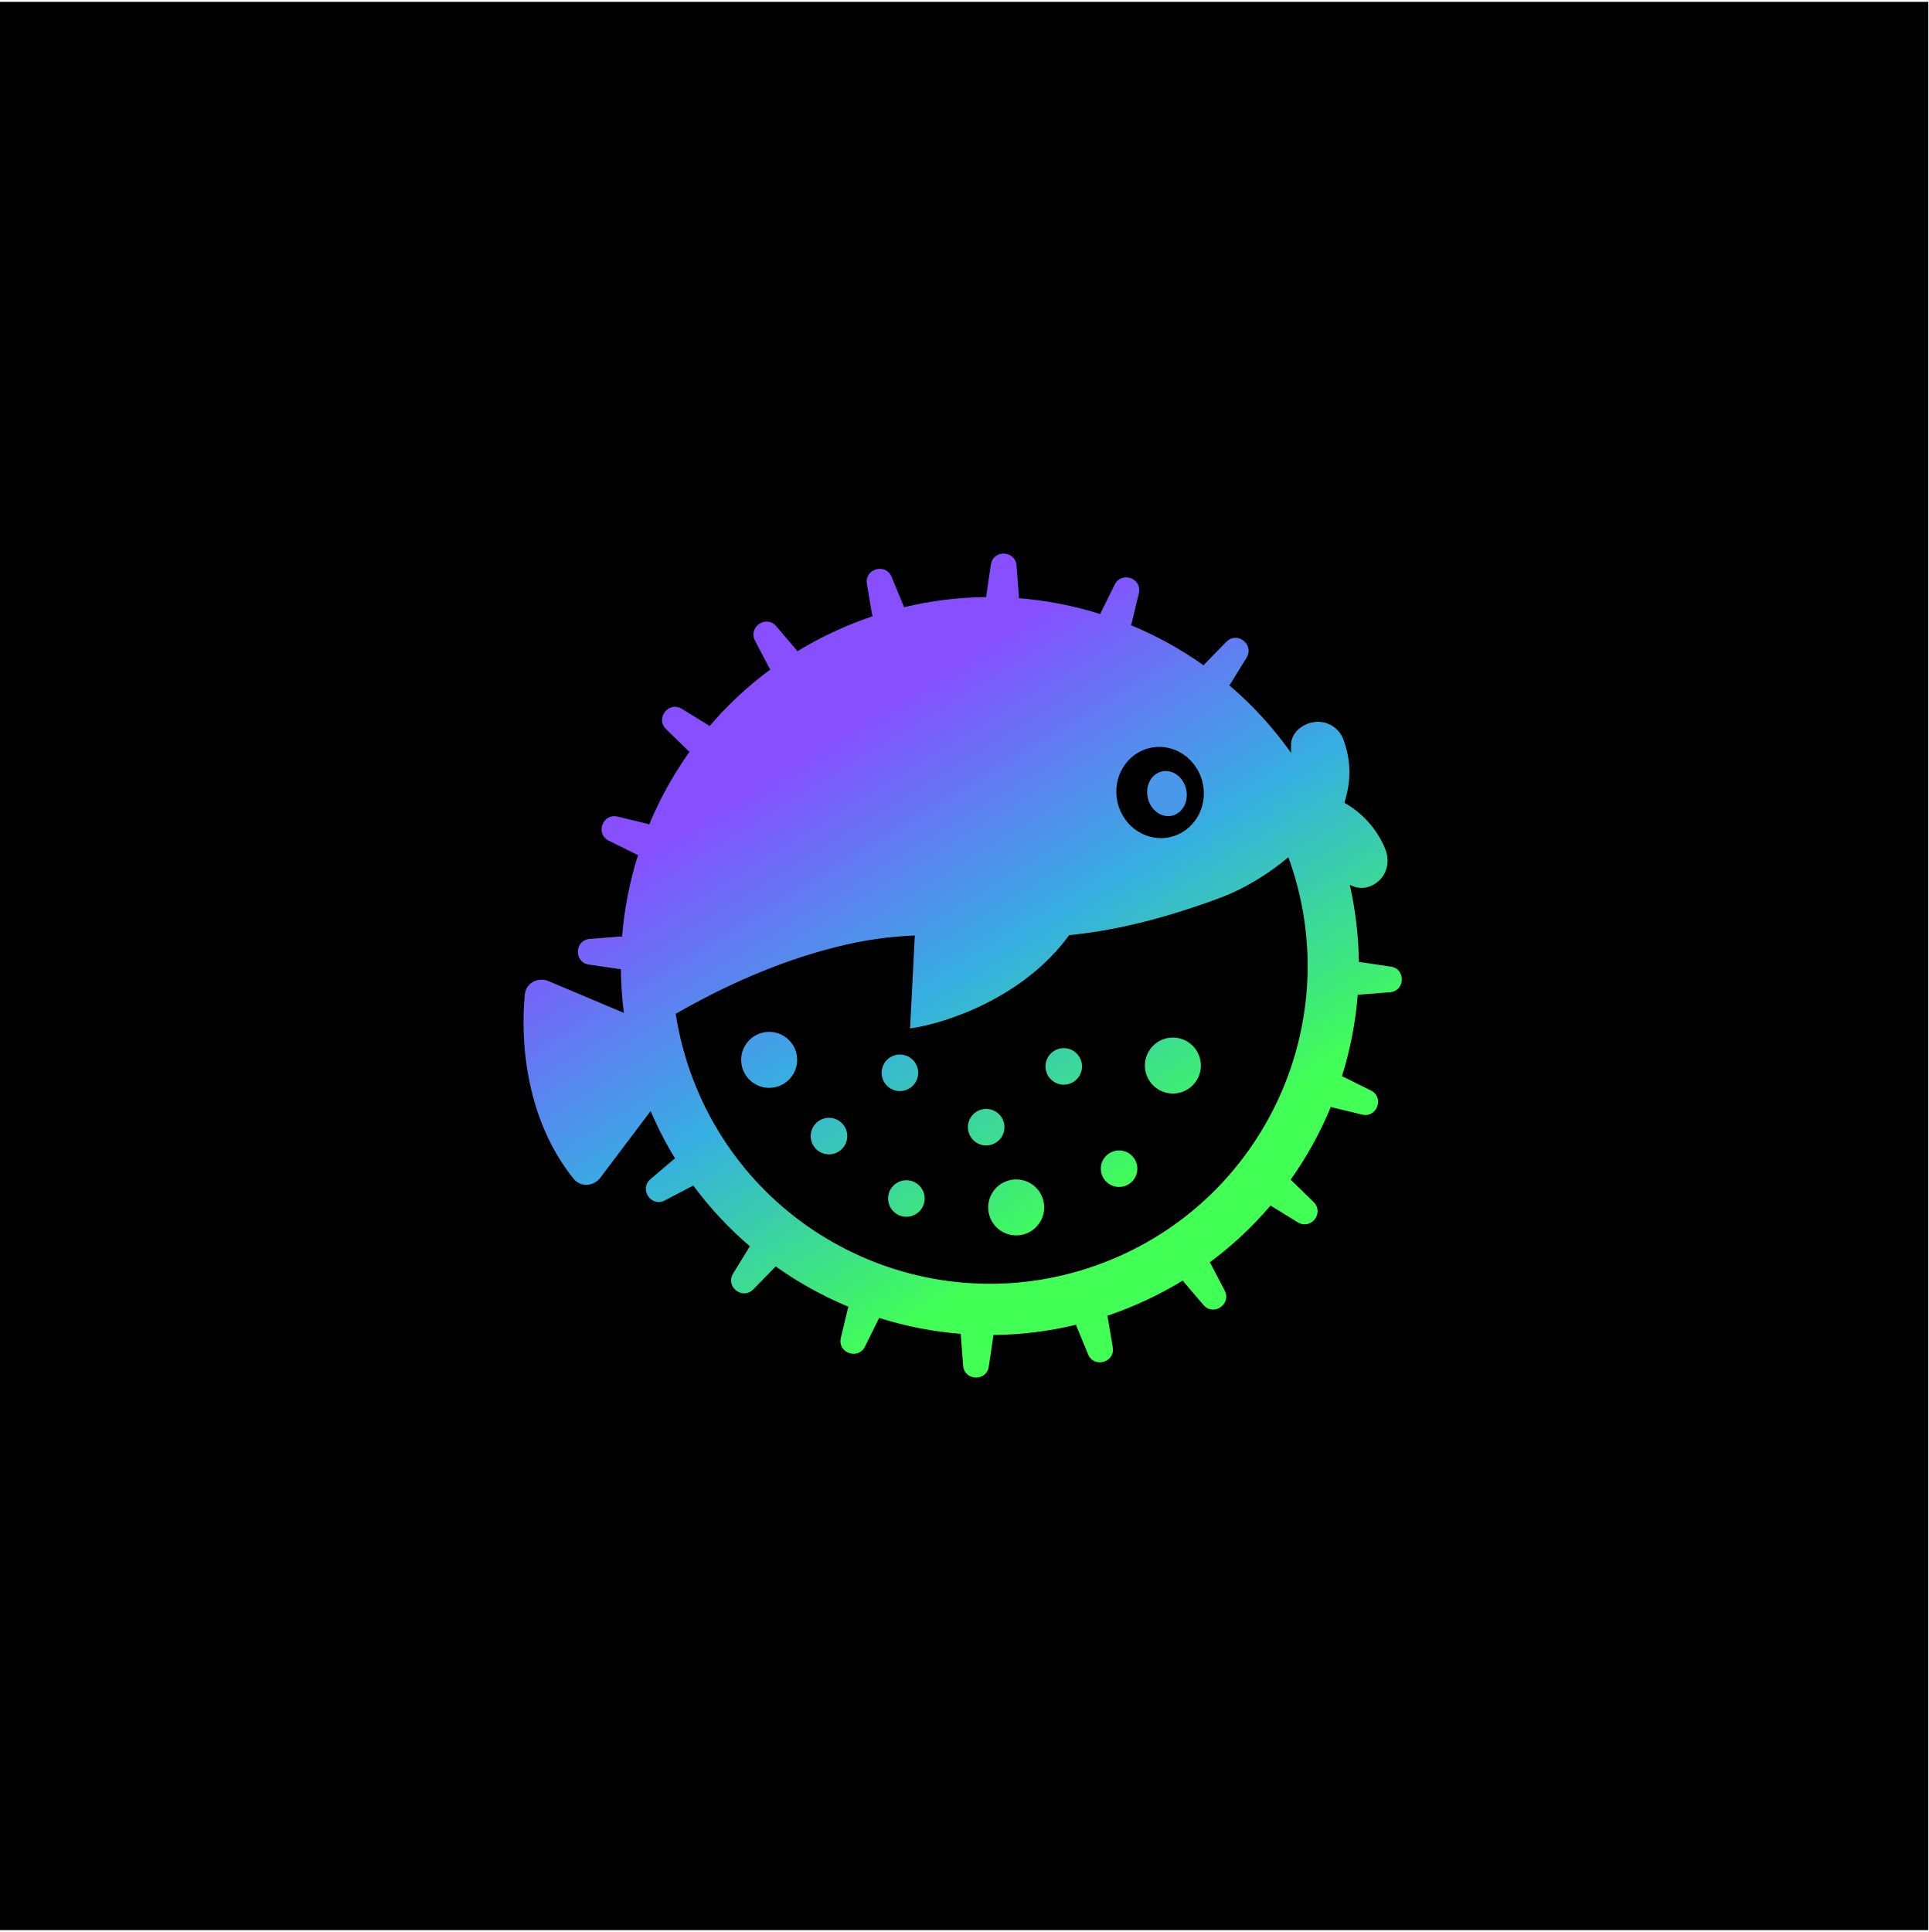
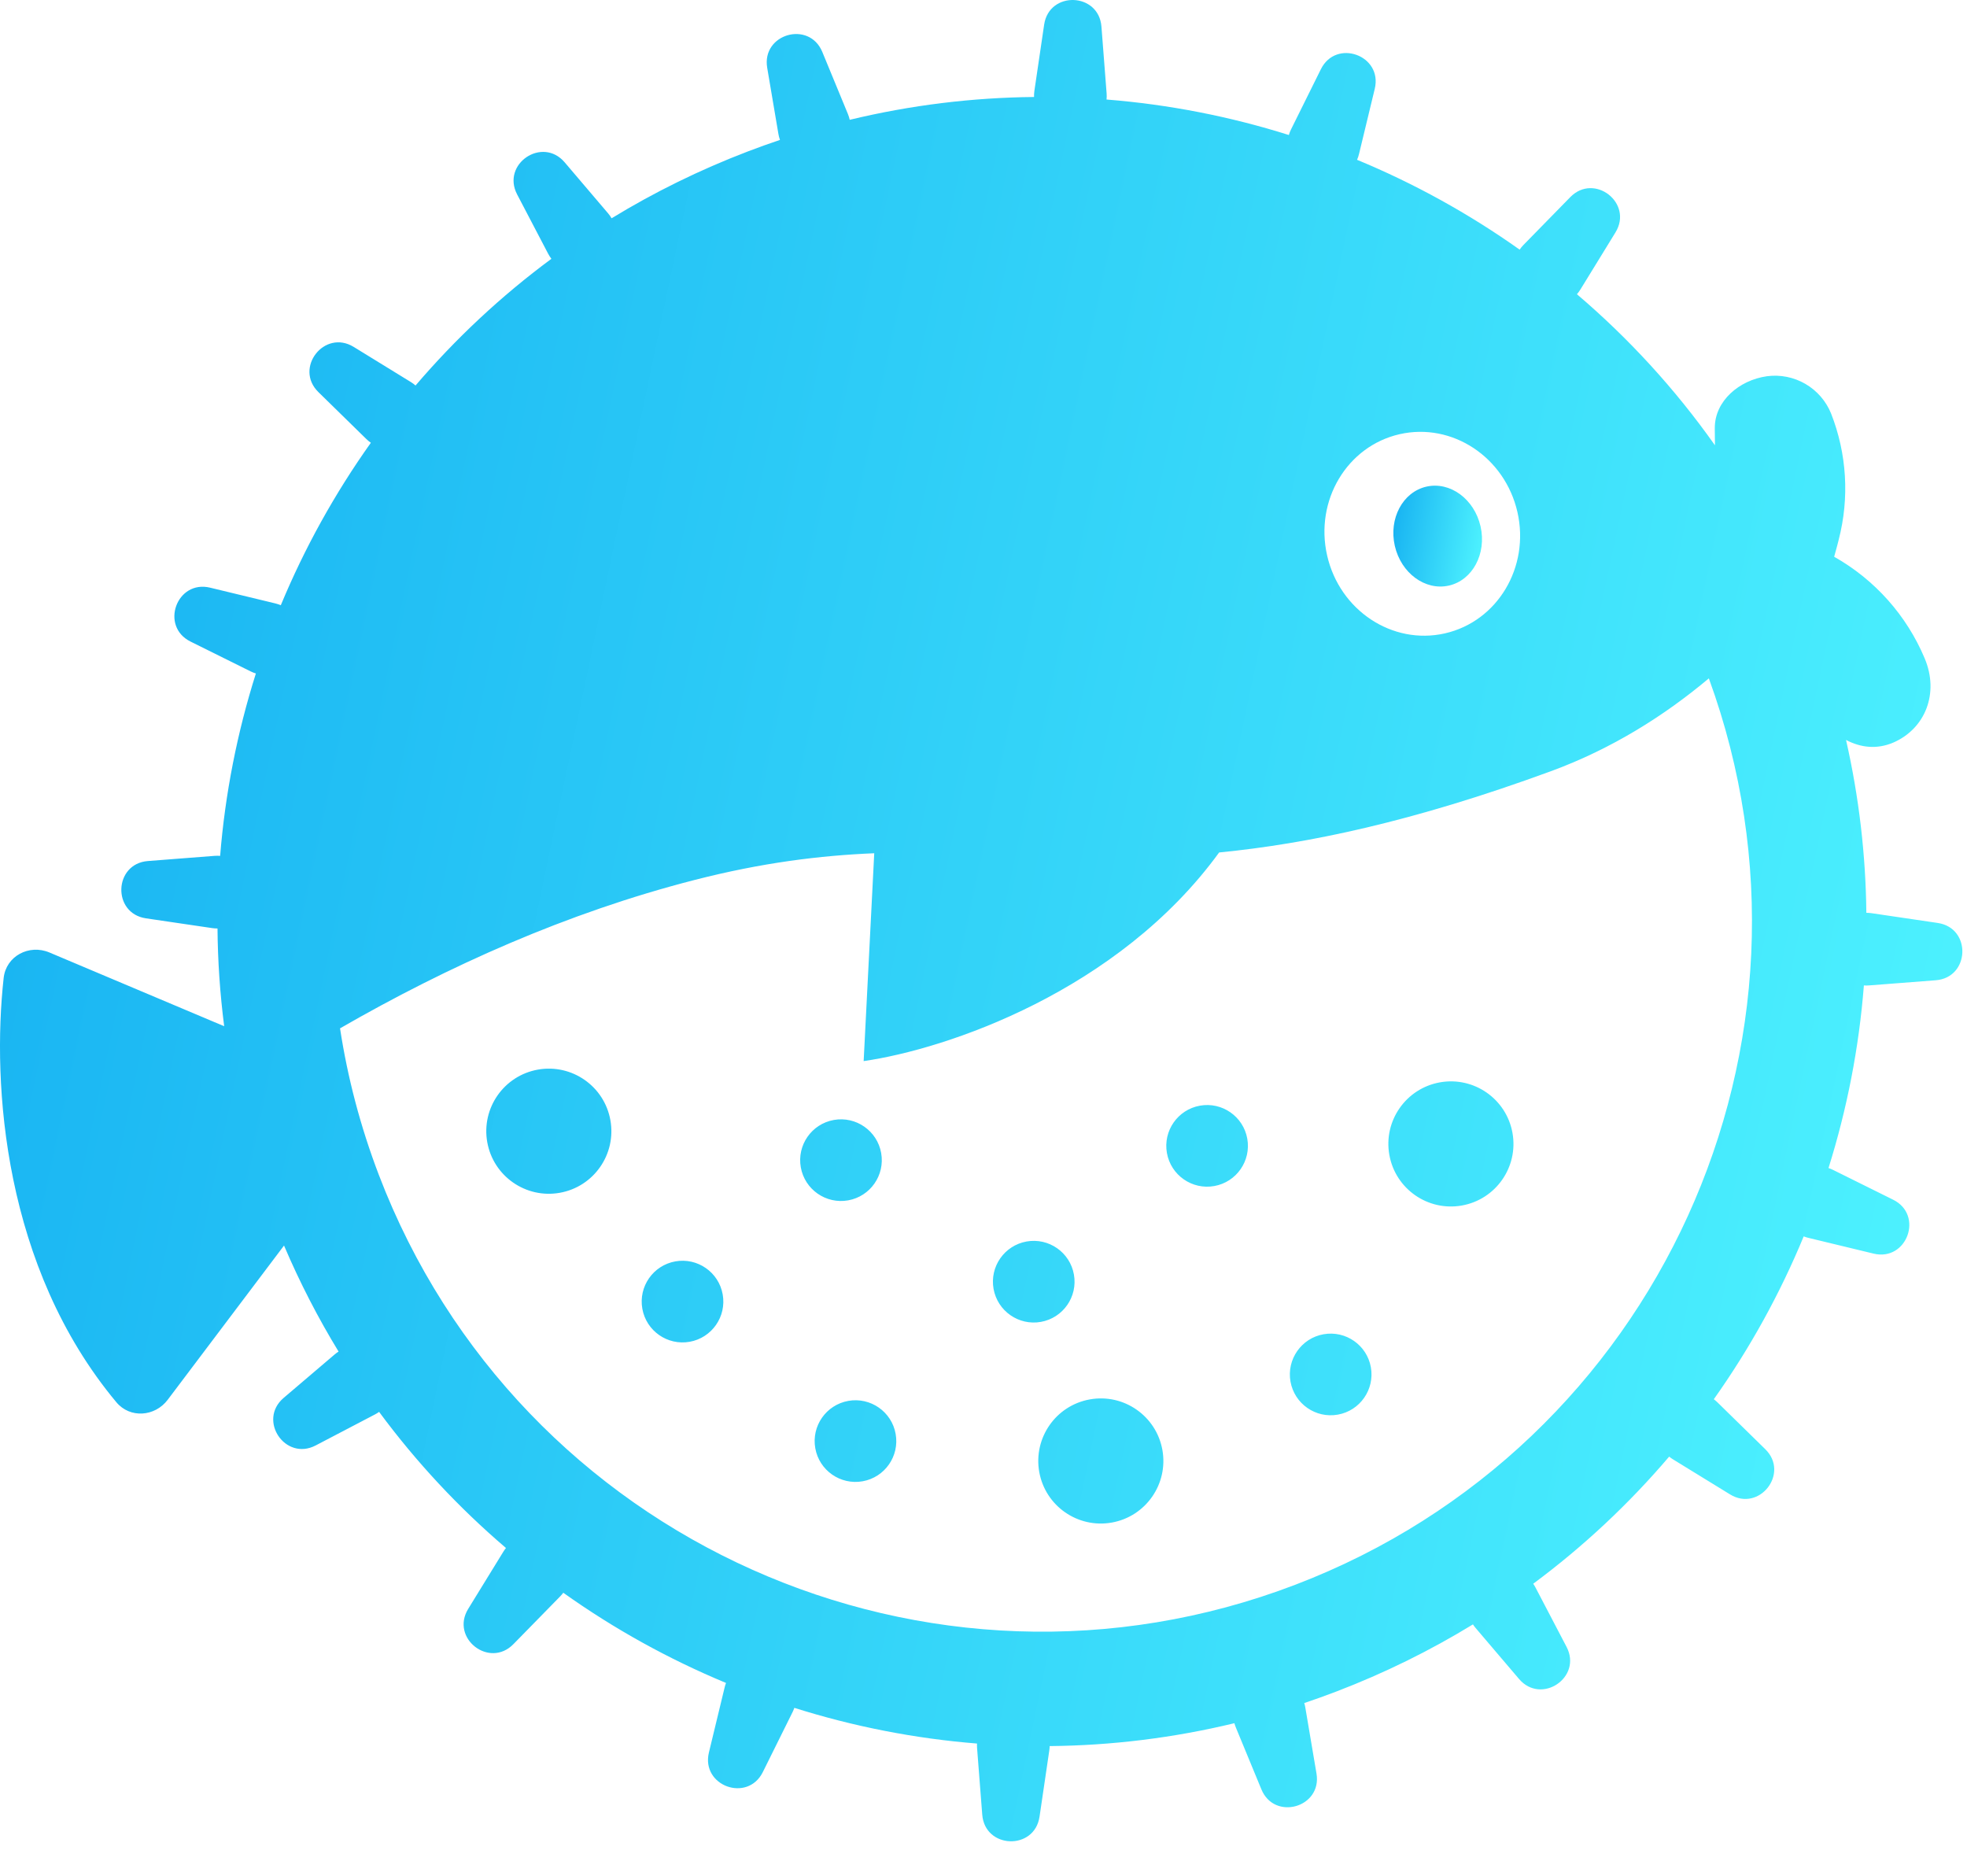
- <svg xmlns="http://www.w3.org/2000/svg" width="512" height="513" viewBox="0 0 512 513" fill="none">
-   <rect width="512" height="512" transform="translate(0 0.496094)" fill="black" />
-   <path fill-rule="evenodd" clip-rule="evenodd" d="M230.18 155.054C229.498 151.025 235.17 149.397 236.729 153.174L239.769 160.539C239.865 160.773 239.938 161.01 239.99 161.247C247.278 159.49 254.62 158.606 261.89 158.537C261.882 158.293 261.895 158.043 261.932 157.792L263.092 149.928C263.688 145.886 269.586 146.09 269.901 150.164L270.514 158.089C270.534 158.343 270.53 158.594 270.505 158.838C277.899 159.424 285.165 160.849 292.167 163.053C292.234 162.818 292.324 162.585 292.437 162.358L295.977 155.224C297.793 151.563 303.339 153.58 302.38 157.552L300.511 165.293C300.451 165.54 300.371 165.776 300.272 165.999C307.076 168.816 313.56 172.393 319.587 176.669C319.721 176.475 319.873 176.288 320.045 176.113L325.616 170.422C328.474 167.502 333.126 171.133 330.986 174.615L326.816 181.4C326.69 181.604 326.55 181.794 326.397 181.967C332.524 187.183 338.051 193.193 342.802 199.918C342.791 199.27 342.787 198.627 342.783 197.995L342.783 197.882C342.769 194.658 345.684 192.18 348.988 191.718C350.567 191.509 352.17 191.829 353.548 192.629C354.925 193.429 355.998 194.663 356.599 196.138C358.48 200.922 358.797 206.177 357.506 211.152C357.401 211.6 357.277 212.047 357.137 212.554L357.137 212.554L357.137 212.555L357.136 212.557L357.136 212.558L357.133 212.568C357.08 212.758 357.025 212.957 356.968 213.167C361.797 215.889 365.584 220.14 367.731 225.25C369.457 229.365 367.82 233.568 364.017 235.237C362.058 236.079 360.14 235.858 358.383 234.938C359.935 241.772 360.724 248.647 360.796 255.46C361 255.459 361.207 255.473 361.416 255.504L369.278 256.663C373.321 257.26 373.117 263.158 369.043 263.473L361.119 264.086C360.911 264.102 360.706 264.103 360.505 264.089C359.925 271.494 358.504 278.771 356.302 285.784C356.487 285.845 356.67 285.92 356.85 286.009L363.983 289.548C367.644 291.364 365.627 296.911 361.655 295.952L353.914 294.083C353.721 294.036 353.534 293.976 353.356 293.905C350.538 300.722 346.957 307.219 342.674 313.257C342.82 313.366 342.96 313.486 343.095 313.617L348.785 319.187C351.705 322.046 348.073 326.697 344.592 324.558L337.808 320.388C337.653 320.293 337.506 320.189 337.369 320.078C332.622 325.654 327.217 330.734 321.214 335.184C321.313 335.327 321.405 335.478 321.488 335.637L325.172 342.679C327.066 346.3 322.174 349.602 319.524 346.491L314.371 340.441C314.254 340.304 314.148 340.162 314.053 340.015C308.979 343.12 303.549 345.804 297.791 348.004C296.533 348.485 295.271 348.938 294.006 349.364C294.056 349.527 294.095 349.696 294.125 349.87L295.455 357.724C296.137 361.753 290.465 363.382 288.906 359.604L285.867 352.24C285.801 352.081 285.746 351.921 285.702 351.76C278.395 353.524 271.034 354.412 263.746 354.479C263.742 354.647 263.728 354.817 263.702 354.988L262.543 362.85C261.947 366.893 256.049 366.689 255.734 362.614L255.121 354.691C255.107 354.517 255.105 354.345 255.113 354.175C247.701 353.585 240.418 352.151 233.401 349.936C233.344 350.1 233.277 350.262 233.197 350.422L229.658 357.555C227.842 361.215 222.296 359.199 223.255 355.226L225.124 347.487C225.167 347.31 225.22 347.14 225.283 346.975C218.468 344.146 211.975 340.552 205.941 336.257C205.835 336.399 205.717 336.536 205.589 336.666L200.019 342.357C197.161 345.277 192.509 341.645 194.649 338.164L198.818 331.38C198.914 331.224 199.018 331.078 199.13 330.94C193.563 326.184 188.494 320.772 184.055 314.763C183.903 314.871 183.741 314.971 183.569 315.06L176.528 318.743C172.907 320.637 169.605 315.746 172.716 313.096L178.765 307.943C178.917 307.814 179.075 307.698 179.237 307.595C176.809 303.611 174.639 299.408 172.759 295.001L159.401 312.709C157.631 315.056 154.178 315.306 152.329 313.021C139.673 297.375 138.109 276.683 139.349 264.042C139.648 261.002 142.83 259.326 145.644 260.513L165.651 268.953C165.15 265.067 164.888 261.183 164.856 257.318C164.647 257.32 164.434 257.306 164.219 257.274L156.357 256.115C152.314 255.519 152.518 249.621 156.592 249.305L164.516 248.692C164.737 248.675 164.955 248.676 165.169 248.693C165.766 241.295 167.203 234.025 169.419 227.021C169.205 226.956 168.993 226.872 168.785 226.769L161.652 223.23C157.991 221.414 160.008 215.868 163.98 216.827L171.721 218.696C171.951 218.751 172.171 218.825 172.38 218.914C175.208 212.113 178.797 205.633 183.085 199.611C182.895 199.48 182.713 199.33 182.541 199.162L176.85 193.591C173.93 190.733 177.562 186.081 181.043 188.221L187.828 192.39C188.032 192.516 188.222 192.657 188.395 192.809C193.142 187.253 198.544 182.192 204.541 177.758C204.395 177.568 204.263 177.363 204.147 177.142L200.463 170.099C198.569 166.478 203.461 163.177 206.111 166.287L211.265 172.338C211.429 172.531 211.572 172.734 211.694 172.945C216.742 169.864 222.141 167.199 227.864 165.012C229.139 164.524 230.419 164.065 231.701 163.634C231.618 163.404 231.553 163.162 231.511 162.911L230.18 155.054ZM184.032 286.618C200.662 330.137 249.421 351.935 292.939 335.305C336.052 318.83 357.847 270.821 342.08 227.614C336.852 232.006 330.579 235.985 323.285 238.658C306.921 244.656 294.427 247.269 283.883 248.302C271.892 264.792 251.505 271.672 241.642 273.088L242.899 248.396C236.475 248.663 229.573 249.509 221.501 251.582C206.346 255.475 192.23 261.825 179.417 269.198C180.311 275.039 181.837 280.874 184.032 286.618ZM205.526 288.741C201.485 289.46 197.626 286.767 196.906 282.726C196.187 278.684 198.88 274.825 202.921 274.106C206.963 273.387 210.822 276.08 211.541 280.121C212.26 284.163 209.567 288.022 205.526 288.741ZM239.788 289.636C237.15 290.106 234.632 288.348 234.162 285.711C233.693 283.073 235.451 280.554 238.088 280.085C240.726 279.616 243.244 281.373 243.714 284.011C244.183 286.648 242.425 289.167 239.788 289.636ZM283.297 287.937C280.659 288.406 278.14 286.649 277.671 284.011C277.202 281.374 278.959 278.855 281.597 278.386C284.234 277.916 286.753 279.674 287.222 282.312C287.692 284.949 285.934 287.468 283.297 287.937ZM292.358 311.174C292.827 313.812 295.346 315.57 297.983 315.1C300.621 314.631 302.379 312.112 301.909 309.475C301.44 306.837 298.921 305.079 296.284 305.549C293.646 306.018 291.888 308.537 292.358 311.174ZM241.511 323.013C238.873 323.483 236.354 321.725 235.885 319.087C235.416 316.45 237.173 313.931 239.811 313.462C242.448 312.992 244.967 314.75 245.436 317.388C245.906 320.025 244.148 322.544 241.511 323.013ZM215.334 302.512C215.803 305.149 218.322 306.907 220.959 306.438C223.597 305.968 225.355 303.45 224.885 300.812C224.416 298.175 221.897 296.417 219.26 296.886C216.622 297.356 214.864 299.874 215.334 302.512ZM262.696 304.074C260.059 304.543 257.54 302.786 257.071 300.148C256.601 297.511 258.359 294.992 260.997 294.523C263.634 294.053 266.153 295.811 266.622 298.448C267.092 301.086 265.334 303.605 262.696 304.074ZM304.102 284.233C304.822 288.275 308.681 290.968 312.722 290.249C316.763 289.529 319.456 285.67 318.737 281.629C318.018 277.588 314.159 274.895 310.118 275.614C306.076 276.333 303.383 280.192 304.102 284.233ZM262.5 321.903C263.219 325.944 267.078 328.637 271.119 327.918C275.16 327.199 277.853 323.34 277.134 319.299C276.415 315.258 272.556 312.565 268.515 313.284C264.473 314.003 261.78 317.862 262.5 321.903ZM319.329 207.864C320.816 214.399 316.959 220.849 310.713 222.271C304.467 223.692 298.198 219.547 296.711 213.011C295.224 206.476 299.081 200.026 305.327 198.604C311.572 197.183 317.841 201.328 319.329 207.864Z" fill="url(#paint0_linear_932_1291)" />
-   <path d="M311.186 216.592C313.999 215.951 315.68 212.801 314.941 209.555C314.203 206.309 311.323 204.197 308.51 204.837C305.697 205.477 304.016 208.627 304.755 211.873C305.494 215.119 308.373 217.232 311.186 216.592Z" fill="#4A98EA" />
+ <svg xmlns="http://www.w3.org/2000/svg" fill="none" viewBox="0 0 110.772 105.61" style="max-height: 500px" width="110.772" height="105.61">
+   <path fill="url(#paint0_linear_639_5692)" d="M43.205 3.817C42.882 1.907 45.57 1.136 46.309 2.926L47.749 6.416C47.794 6.525 47.828 6.636 47.852 6.746C51.307 5.913 54.786 5.494 58.232 5.461C58.229 5.347 58.235 5.231 58.252 5.114L58.801 1.388C59.084 -0.528 61.879 -0.431 62.028 1.499L62.319 5.255C62.328 5.373 62.327 5.49 62.315 5.604C65.82 5.882 69.263 6.557 72.582 7.602C72.614 7.492 72.655 7.384 72.709 7.278L74.386 3.897C75.246 2.162 77.874 3.118 77.42 5L76.534 8.669C76.507 8.784 76.469 8.894 76.423 8.998C79.648 10.333 82.721 12.029 85.578 14.056C85.64 13.965 85.711 13.878 85.791 13.796L88.431 11.099C89.786 9.716 91.99 11.437 90.976 13.086L89 16.302C88.941 16.397 88.876 16.486 88.805 16.567C91.708 19.039 94.327 21.887 96.578 25.073C96.572 24.765 96.571 24.459 96.569 24.159V24.106C96.562 22.578 97.944 21.403 99.509 21.184C100.257 21.085 101.018 21.237 101.67 21.616C102.323 21.995 102.831 22.58 103.116 23.279C104.008 25.546 104.158 28.037 103.546 30.394C103.496 30.607 103.437 30.819 103.37 31.06C103.345 31.152 103.319 31.248 103.291 31.349C105.579 32.639 107.374 34.653 108.391 37.075C109.21 39.025 108.434 41.017 106.632 41.808C105.702 42.207 104.793 42.102 103.96 41.665C104.696 44.907 105.07 48.167 105.104 51.398C105.201 51.398 105.298 51.405 105.397 51.419L109.123 51.969C111.039 52.251 110.942 55.047 109.011 55.196L105.256 55.486C105.158 55.494 105.061 55.494 104.965 55.487C104.69 58.997 104.016 62.445 102.973 65.769C103.06 65.798 103.147 65.833 103.233 65.876L106.614 67.553C108.348 68.414 107.393 71.042 105.51 70.587L101.842 69.701C101.75 69.679 101.661 69.651 101.576 69.617C100.24 72.847 98.543 75.926 96.513 78.787C96.583 78.839 96.65 78.896 96.715 78.959L99.411 81.599C100.795 82.953 99.074 85.158 97.424 84.143L94.209 82.168C94.135 82.122 94.065 82.072 93.999 82.018C91.749 84.66 89.188 87.067 86.343 89.176C86.391 89.245 86.435 89.317 86.475 89.394L88.221 92.731C89.119 94.447 86.8 96.012 85.544 94.537L83.103 91.671C83.046 91.604 82.995 91.536 82.949 91.465C80.546 92.935 77.973 94.207 75.246 95.249C74.649 95.477 74.05 95.692 73.45 95.894C73.475 95.973 73.494 96.055 73.508 96.139L74.138 99.861C74.462 101.77 71.773 102.542 71.035 100.752L69.594 97.262C69.563 97.185 69.536 97.107 69.515 97.029C66.053 97.865 62.565 98.285 59.112 98.317C59.11 98.399 59.103 98.481 59.091 98.564L58.542 102.29C58.259 104.206 55.464 104.109 55.315 102.178L55.024 98.424C55.018 98.339 55.017 98.255 55.021 98.174C51.509 97.893 48.058 97.214 44.733 96.164C44.706 96.244 44.673 96.323 44.635 96.401L42.958 99.781C42.097 101.515 39.469 100.56 39.923 98.677L40.809 95.009C40.83 94.924 40.855 94.841 40.886 94.762C37.657 93.421 34.581 91.719 31.722 89.683C31.67 89.752 31.613 89.819 31.552 89.882L28.912 92.578C27.557 93.962 25.353 92.241 26.367 90.591L28.343 87.377C28.389 87.301 28.439 87.231 28.494 87.164C25.856 84.911 23.454 82.347 21.35 79.499C21.277 79.552 21.199 79.6 21.116 79.643L17.779 81.388C16.063 82.286 14.499 79.968 15.973 78.712L18.84 76.27C18.913 76.208 18.988 76.152 19.067 76.103C17.915 74.215 16.887 72.223 15.995 70.133L9.443 78.819C8.723 79.774 7.321 79.876 6.555 78.958C0.203 71.349 -0.461 61.09 0.206 55.066C0.343 53.831 1.639 53.149 2.784 53.632L12.625 57.784C12.388 55.946 12.264 54.107 12.249 52.279C12.15 52.28 12.049 52.273 11.946 52.258L8.22 51.709C6.305 51.426 6.401 48.631 8.332 48.482L12.087 48.191C12.192 48.183 12.296 48.184 12.397 48.192C12.679 44.686 13.36 41.241 14.41 37.921C14.309 37.891 14.209 37.851 14.11 37.802L10.73 36.125C8.995 35.264 9.951 32.636 11.833 33.09L15.502 33.976C15.61 34.002 15.714 34.037 15.813 34.079C17.152 30.856 18.853 27.785 20.885 24.931C20.796 24.869 20.71 24.798 20.629 24.719L17.932 22.079C16.548 20.725 18.269 18.52 19.919 19.534L23.134 21.51C23.23 21.569 23.319 21.635 23.401 21.707C25.651 19.073 28.21 16.674 31.052 14.573C30.984 14.484 30.922 14.387 30.868 14.284L29.122 10.947C28.225 9.231 30.543 7.666 31.799 9.14L34.241 12.008C34.318 12.098 34.385 12.193 34.442 12.291C36.835 10.83 39.395 9.567 42.108 8.53C42.712 8.299 43.317 8.082 43.924 7.878C43.885 7.77 43.855 7.657 43.836 7.54L43.205 3.817ZM21.336 66.159C29.217 86.783 52.324 97.113 72.947 89.232C93.378 81.424 103.706 58.673 96.234 38.197C93.757 40.277 90.785 42.163 87.328 43.429C79.574 46.271 73.653 47.51 68.656 48C62.974 55.815 53.312 59.075 48.637 59.747L49.233 48.044C46.189 48.171 42.918 48.571 39.093 49.554C31.911 51.399 25.221 54.408 19.149 57.903C19.573 60.671 20.296 63.437 21.336 66.159ZM31.525 67.163C29.61 67.504 27.781 66.227 27.44 64.313C27.099 62.397 28.376 60.568 30.291 60.227C32.206 59.887 34.035 61.163 34.375 63.078C34.716 64.994 33.44 66.822 31.525 67.163ZM47.763 67.589C46.513 67.811 45.319 66.978 45.097 65.728C44.874 64.478 45.708 63.285 46.957 63.062C48.207 62.84 49.401 63.673 49.623 64.923C49.846 66.173 49.013 67.366 47.763 67.589ZM68.381 66.783C67.132 67.006 65.938 66.173 65.715 64.923C65.493 63.673 66.326 62.479 67.576 62.257C68.826 62.035 70.019 62.867 70.241 64.117C70.464 65.367 69.631 66.561 68.381 66.783ZM72.674 77.794C72.897 79.044 74.091 79.877 75.34 79.654C76.59 79.432 77.423 78.238 77.201 76.988C76.979 75.739 75.785 74.906 74.535 75.128C73.285 75.35 72.452 76.544 72.674 77.794ZM48.579 83.407C47.329 83.629 46.135 82.796 45.913 81.546C45.69 80.296 46.523 79.103 47.773 78.88C49.023 78.658 50.217 79.491 50.439 80.741C50.662 81.991 49.829 83.184 48.579 83.407ZM36.173 73.691C36.395 74.941 37.589 75.774 38.839 75.552C40.089 75.329 40.922 74.135 40.699 72.886C40.477 71.635 39.283 70.803 38.033 71.025C36.783 71.248 35.95 72.441 36.173 73.691ZM58.618 74.432C57.368 74.654 56.175 73.821 55.952 72.571C55.73 71.321 56.563 70.128 57.812 69.905C59.062 69.683 60.256 70.516 60.478 71.766C60.701 73.016 59.868 74.209 58.618 74.432ZM78.241 65.028C78.582 66.943 80.41 68.219 82.325 67.879C84.241 67.538 85.517 65.709 85.176 63.794C84.835 61.879 83.006 60.603 81.091 60.944C79.176 61.285 77.9 63.113 78.241 65.028ZM58.525 82.88C58.866 84.796 60.695 86.072 62.611 85.731C64.525 85.39 65.801 83.561 65.461 81.646C65.12 79.731 63.291 78.454 61.376 78.796C59.461 79.136 58.185 80.965 58.525 82.88ZM85.455 28.836C86.16 31.933 84.332 34.989 81.372 35.663C78.412 36.337 75.441 34.372 74.737 31.275C74.032 28.178 75.86 25.121 78.82 24.448C81.779 23.774 84.75 25.738 85.455 28.836Z" clip-rule="evenodd" fill-rule="evenodd" />
+   <path fill="url(#paint1_linear_639_5692)" d="M81.597 32.972C82.93 32.668 83.727 31.175 83.377 29.637C83.026 28.099 81.662 27.098 80.329 27.401C78.996 27.705 78.199 29.198 78.549 30.736C78.9 32.274 80.264 33.275 81.597 32.972Z" />
+   <path fill="url(#paint2_linear_639_5692)" d="M266.878 26.015C266.878 11.806 277.524 0.287 290.656 0.287V12.854C283.938 12.854 278.493 18.747 278.493 26.015V26.016H290.656V38.583H278.493V77.471H266.878V26.015ZM260.029 0.66C246.896 0.66 236.251 12.179 236.251 26.388L236.25 77.844H247.865V26.388C247.865 19.12 253.311 13.228 260.029 13.228V0.66ZM148.964 65.276C155.681 65.276 161.127 59.384 161.127 52.116C161.127 44.847 155.681 38.955 148.964 38.955C142.246 38.955 136.8 44.847 136.8 52.116C136.8 59.384 142.246 65.276 148.964 65.276ZM148.964 77.843C144.519 77.843 140.359 76.524 136.8 74.227V103.387H125.186V52.116C125.186 37.906 135.832 26.388 148.964 26.388C162.096 26.388 172.742 37.906 172.742 52.116C172.742 66.325 162.096 77.843 148.964 77.843ZM225.52 26.388H213.905V52.115C213.905 59.383 208.46 65.276 201.742 65.276C195.025 65.276 189.579 59.383 189.579 52.115V52.114V26.388H177.964V52.114V52.115C177.964 66.324 188.61 77.843 201.742 77.843C214.874 77.843 225.521 66.324 225.521 52.115L225.52 26.388ZM247.865 26.388V38.955H260.029V26.388H247.865ZM335.901 35.572C338.081 38.49 339.629 41.868 340.465 45.459C340.465 45.459 340.725 46.55 340.929 48.312C341.132 50.075 341.185 51.742 341.185 51.742V51.743C341.185 53.91 340.937 56.015 340.47 58.026H335.748L306.715 58.027C308.776 62.124 312.791 64.905 317.406 64.905C320.502 64.905 323.328 63.654 325.475 61.593L333.178 70.997C329.107 74.901 323.922 77.177 318.488 77.445C313.054 77.712 307.7 75.956 303.317 72.468C298.935 68.981 295.791 63.973 294.409 58.28C293.027 52.587 293.49 46.554 295.722 41.187C297.954 35.819 301.82 31.442 306.674 28.785C311.528 26.128 317.077 25.353 322.396 26.588C327.715 27.823 332.481 30.994 335.901 35.572ZM306.715 45.46C308.777 41.363 312.791 38.582 317.406 38.582C322.021 38.582 326.036 41.363 328.097 45.46H306.715ZM358.021 52.114C358.021 44.859 363.445 38.976 370.145 38.953V26.386C357.031 26.409 346.406 37.919 346.406 52.114H358.021ZM346.406 77.842H358.021V52.115H346.406V77.842Z" clip-rule="evenodd" fill-rule="evenodd" />
+   <path fill="url(#paint3_linear_639_5692)" d="M384.82 77.746V25.929H388.942V77.746H384.82Z" clip-rule="evenodd" fill-rule="evenodd" />
+   <path fill="#4FF4FF" d="M603.129 25.911C600.641 25.911 598.591 25.192 596.983 23.752C595.438 22.258 594.66 20.431 594.66 18.272C594.66 16.058 595.438 14.231 596.983 12.792C598.591 11.297 600.641 10.55 603.129 10.55C605.566 10.55 607.56 11.297 609.11 12.792C610.712 14.231 611.516 16.058 611.516 18.272C611.516 20.431 610.712 22.258 609.11 23.752C607.56 25.192 605.566 25.911 603.129 25.911ZM610.187 30.727V77.061H595.989V30.727H610.187Z" />
+   <path fill="#4FF4FF" d="M588.524 18.77V30.145H564.776V42.435H582.548V53.478H564.776V77.06H550.578V18.77H588.524Z" />
+   <path fill="#4FF4FF" d="M533.227 25.911C530.739 25.911 528.688 25.192 527.086 23.752C525.536 22.258 524.758 20.431 524.758 18.272C524.758 16.058 525.536 14.231 527.086 12.792C528.688 11.297 530.739 10.55 533.227 10.55C535.664 10.55 537.657 11.297 539.208 12.792C540.815 14.231 541.614 16.058 541.614 18.272C541.614 20.431 540.815 22.258 539.208 23.752C537.657 25.192 535.664 25.911 533.227 25.911ZM540.284 30.727V77.061H526.087V30.727H540.284Z" />
+   <path fill="#4FF4FF" d="M498.371 30.23C503.796 30.23 508.114 32.001 511.325 35.544C514.591 39.032 516.224 43.848 516.224 49.992V77.062H502.107V51.902C502.107 48.802 501.305 46.394 499.699 44.678C498.094 42.962 495.935 42.104 493.223 42.104C490.51 42.104 488.351 42.962 486.746 44.678C485.14 46.394 484.338 48.802 484.338 51.902V77.062H470.139V30.728H484.338V36.873C485.777 34.825 487.715 33.219 490.15 32.057C492.586 30.839 495.326 30.23 498.371 30.23Z" />
+   <path fill="#4FF4FF" d="M425.541 18.77V53.645C425.541 57.132 426.399 59.817 428.115 61.699C429.831 63.581 432.35 64.522 435.671 64.522C438.993 64.522 441.539 63.581 443.311 61.699C445.082 59.817 445.968 57.132 445.968 53.645V18.77H460.166V53.562C460.166 58.765 459.059 63.166 456.845 66.764C454.631 70.362 451.642 73.075 447.877 74.902C444.168 76.729 440.017 77.642 435.422 77.642C430.827 77.642 426.703 76.756 423.05 74.985C419.451 73.158 416.6 70.445 414.497 66.847C412.393 63.194 411.342 58.765 411.342 53.562V18.77H425.541Z" />
  <defs>
-     <linearGradient id="paint0_linear_932_1291" x1="275.605" y1="147" x2="371.388" y2="302.827" gradientUnits="userSpaceOnUse">
-       <stop offset="0.068" stop-color="#874FFF" />
-       <stop offset="0.464" stop-color="#36AFE2" />
-       <stop offset="0.859" stop-color="#41FF54" />
+     <linearGradient gradientUnits="userSpaceOnUse" y2="48.428" x2="-56.418" y1="83.559" x1="110.752" id="paint0_linear_639_5692">
+       <stop stop-color="#4FF4FF" />
+       <stop stop-color="#0097EC" offset="1" />
+     </linearGradient>
+     <linearGradient gradientUnits="userSpaceOnUse" y2="30.597" x2="75.814" y1="31.924" x1="83.47" id="paint1_linear_639_5692">
+       <stop stop-color="#4FF4FF" />
+       <stop stop-color="#0097EC" offset="1" />
+     </linearGradient>
+     <linearGradient gradientUnits="userSpaceOnUse" y2="-65.252" x2="53.389" y1="83.381" x1="370.68" id="paint2_linear_639_5692">
+       <stop stop-color="#4FF4FF" />
+       <stop stop-color="#0097EC" offset="1" />
+     </linearGradient>
+     <linearGradient gradientUnits="userSpaceOnUse" y2="67.589" x2="382.443" y1="67.691" x1="388.951" id="paint3_linear_639_5692">
+       <stop stop-color="#4FF4FF" />
+       <stop stop-color="#0097EC" offset="1" />
    </linearGradient>
  </defs>
</svg>
